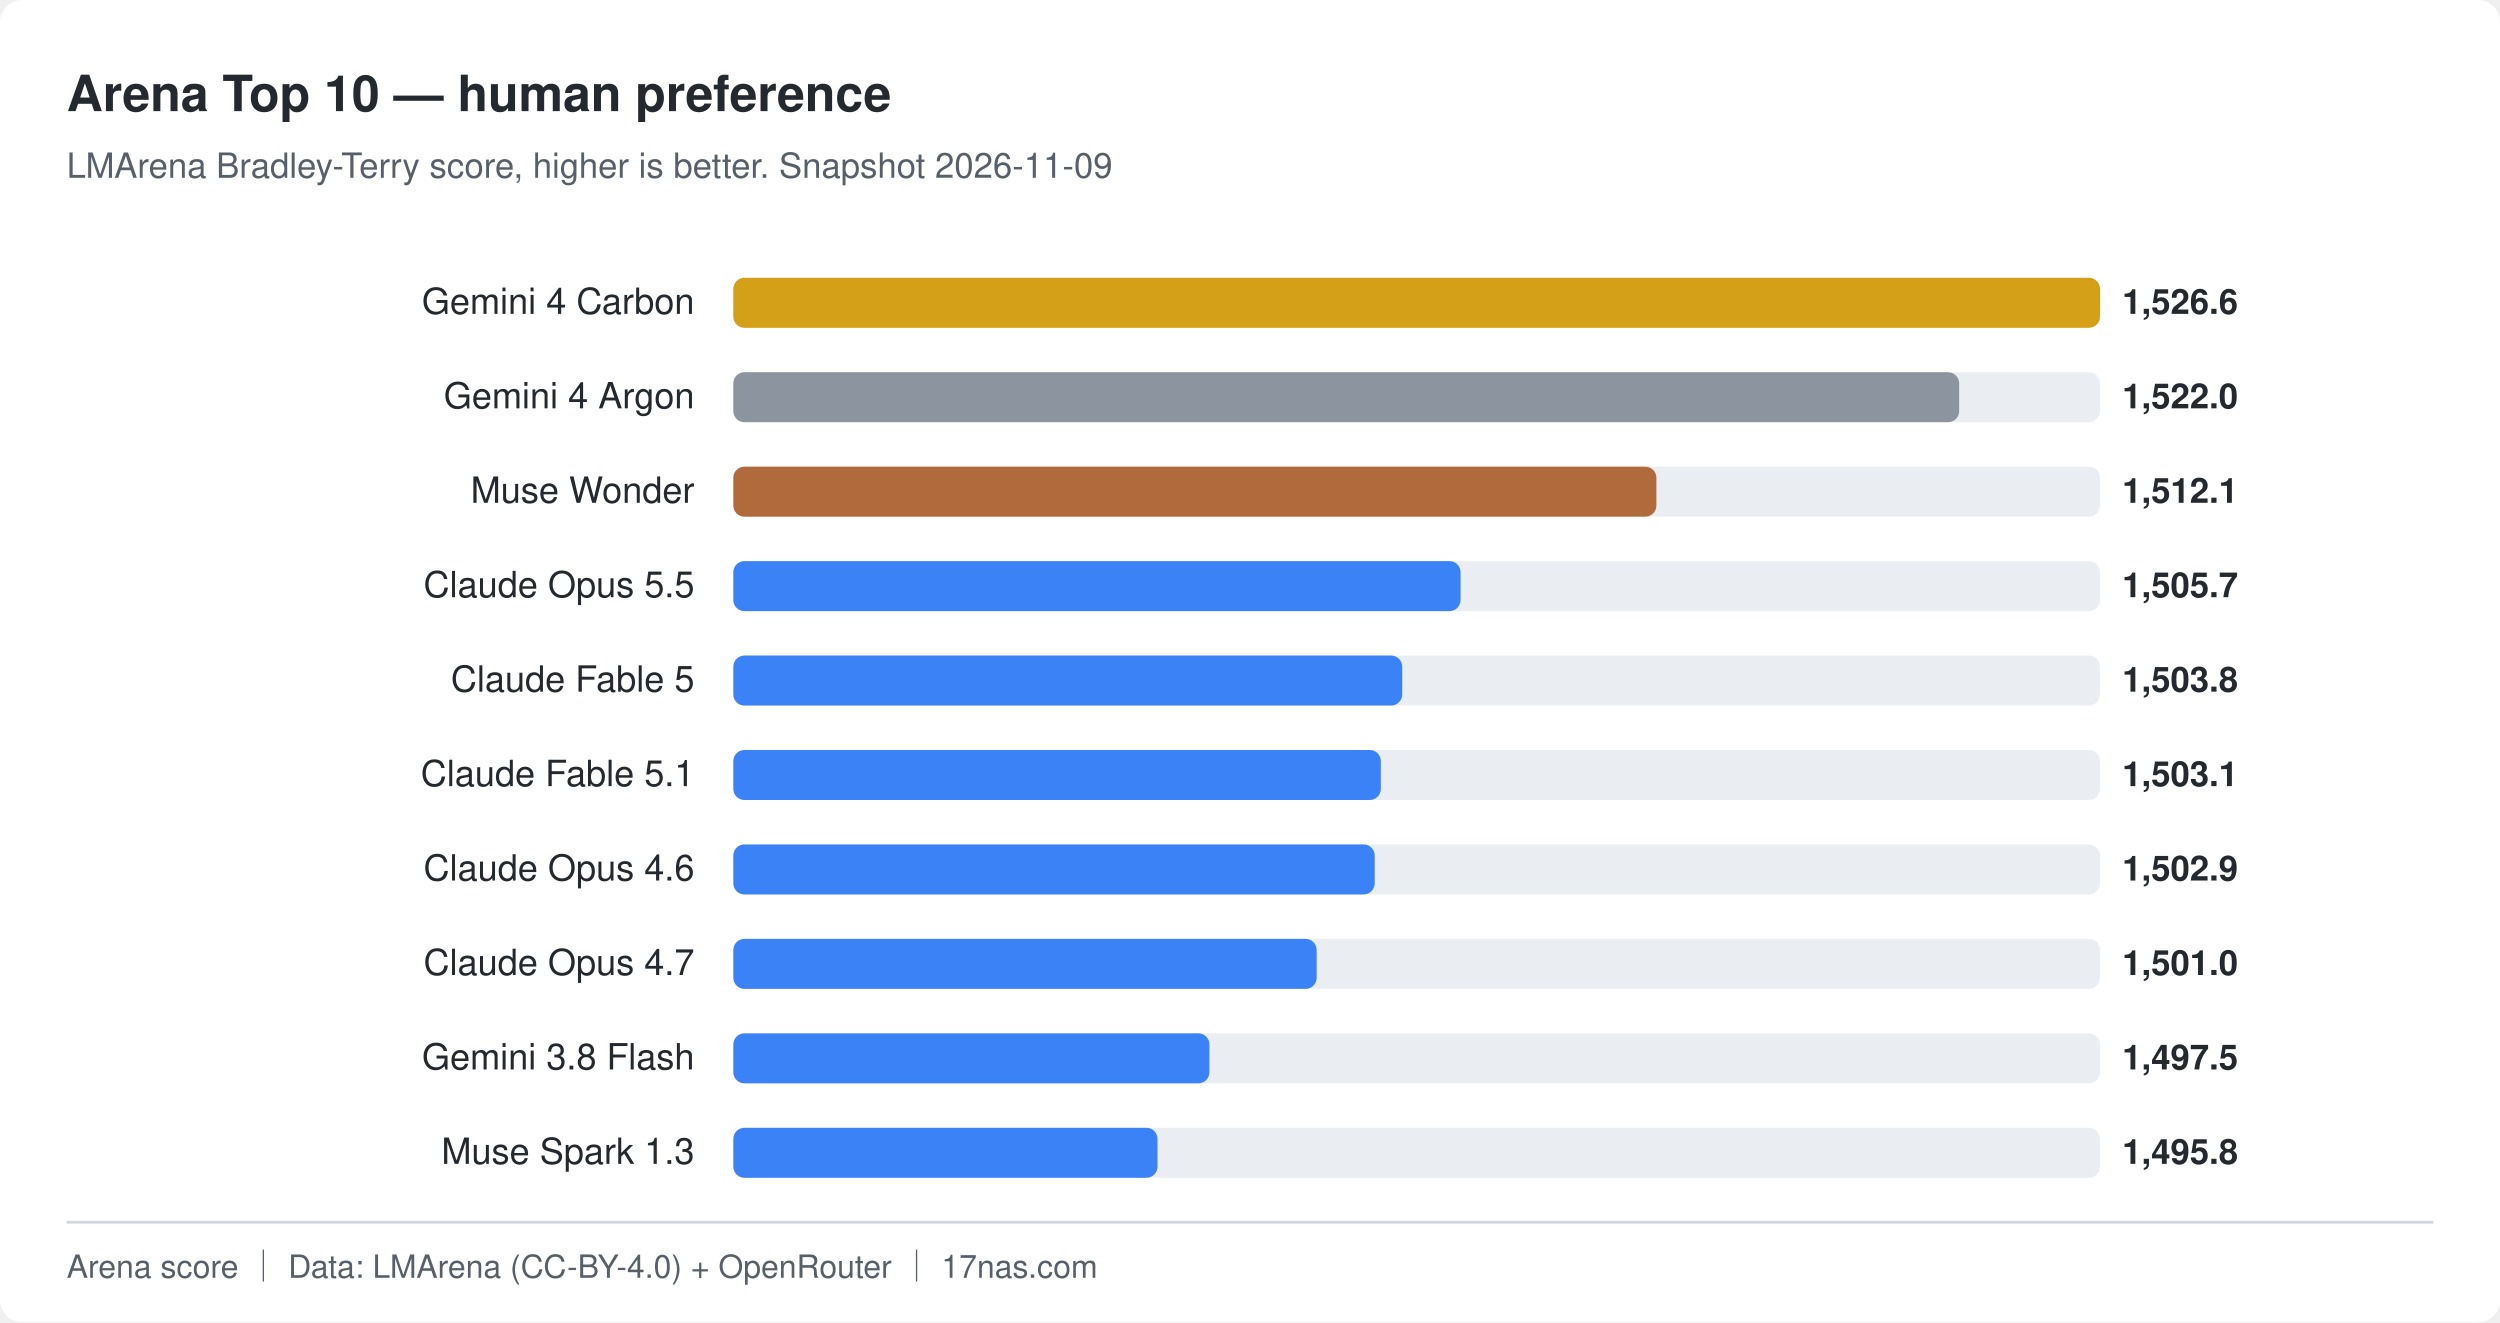
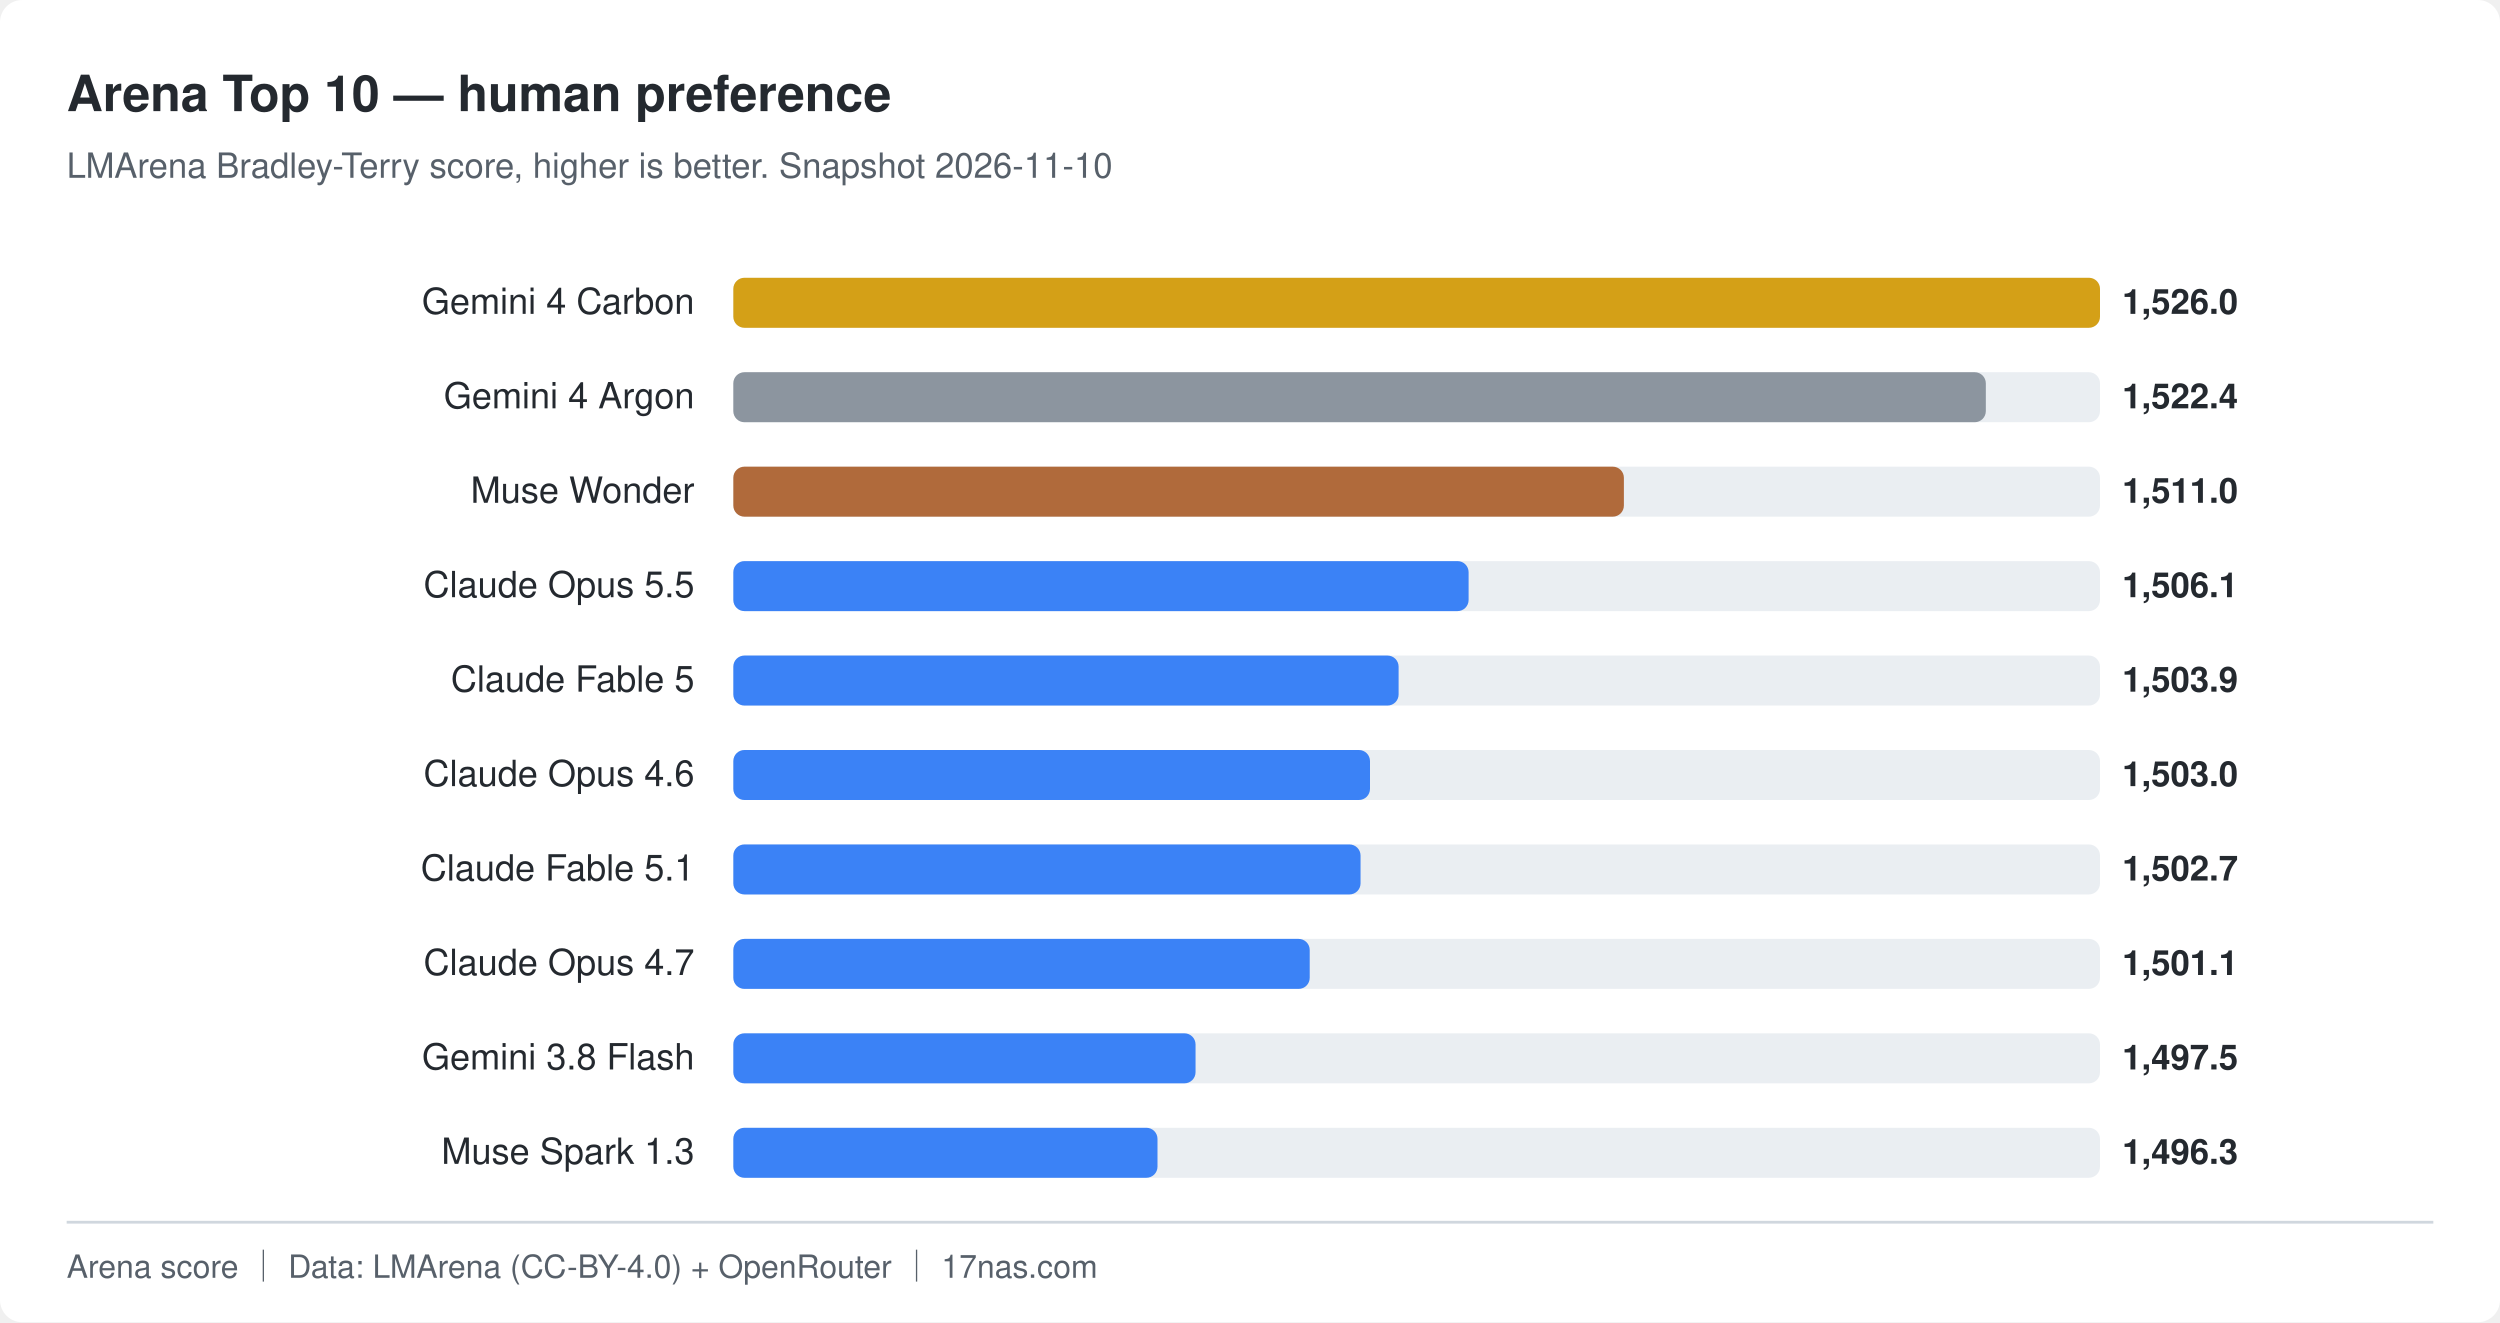
<svg xmlns="http://www.w3.org/2000/svg" width="900" height="476" viewBox="0 0 900 476" role="img" aria-label="Arena Top 10 — human preference">
  <style>
    .bg { fill: #ffffff; }
    .fg { fill: #24292f; }
    .muted { fill: #57606a; }
    .track { fill: #eaeef2; }
    .axis { stroke: #d0d7de; }
    @media (prefers-color-scheme: dark) {
      .bg { fill: #0d1117; }
      .fg { fill: #e6edf3; }
      .muted { fill: #8b949e; }
      .track { fill: #21262d; }
      .axis { stroke: #30363d; }
    }
  </style>
  <rect class="bg" x="0" y="0" width="900" height="476" rx="8" />
  <text class="fg" x="24" y="40" font-family="-apple-system,BlinkMacSystemFont,Segoe UI,Helvetica,Arial,sans-serif" font-size="18" font-weight="600">Arena Top 10 — human preference</text>
-   <text class="muted" x="24" y="64" font-family="-apple-system,BlinkMacSystemFont,Segoe UI,Helvetica,Arial,sans-serif" font-size="12.5">LMArena Bradley-Terry score, higher is better. Snapshot 2026-11-09</text>
+   <text class="muted" x="24" y="64" font-family="-apple-system,BlinkMacSystemFont,Segoe UI,Helvetica,Arial,sans-serif" font-size="12.5">LMArena Bradley-Terry score, higher is better. Snapshot 2026-11-10</text>
  <text class="fg" x="250" y="113" text-anchor="end" font-family="-apple-system,BlinkMacSystemFont,Segoe UI,Helvetica,Arial,sans-serif" font-size="13">Gemini 4 Carbon</text>
  <rect class="track" x="264" y="100" width="492" height="18" rx="4" />
  <rect x="264" y="100" width="492.0" height="18" rx="4" fill="#d4a017" />
-   <text class="fg" x="764" y="113" font-family="-apple-system,BlinkMacSystemFont,Segoe UI,Helvetica,Arial,sans-serif" font-size="12.5" font-weight="600">1,526.6</text>
+   <text class="fg" x="764" y="113" font-family="-apple-system,BlinkMacSystemFont,Segoe UI,Helvetica,Arial,sans-serif" font-size="12.5" font-weight="600">1,526.0</text>
  <text class="fg" x="250" y="147" text-anchor="end" font-family="-apple-system,BlinkMacSystemFont,Segoe UI,Helvetica,Arial,sans-serif" font-size="13">Gemini 4 Argon</text>
  <rect class="track" x="264" y="134" width="492" height="18" rx="4" />
-   <rect x="264" y="134" width="441.3" height="18" rx="4" fill="#8c959f" />
-   <text class="fg" x="764" y="147" font-family="-apple-system,BlinkMacSystemFont,Segoe UI,Helvetica,Arial,sans-serif" font-size="12.5" font-weight="600">1,522.0</text>
+   <rect x="264" y="134" width="450.9" height="18" rx="4" fill="#8c959f" />
+   <text class="fg" x="764" y="147" font-family="-apple-system,BlinkMacSystemFont,Segoe UI,Helvetica,Arial,sans-serif" font-size="12.5" font-weight="600">1,522.4</text>
  <text class="fg" x="250" y="181" text-anchor="end" font-family="-apple-system,BlinkMacSystemFont,Segoe UI,Helvetica,Arial,sans-serif" font-size="13">Muse Wonder</text>
  <rect class="track" x="264" y="168" width="492" height="18" rx="4" />
-   <rect x="264" y="168" width="332.3" height="18" rx="4" fill="#b06a3b" />
-   <text class="fg" x="764" y="181" font-family="-apple-system,BlinkMacSystemFont,Segoe UI,Helvetica,Arial,sans-serif" font-size="12.5" font-weight="600">1,512.1</text>
+   <rect x="264" y="168" width="320.6" height="18" rx="4" fill="#b06a3b" />
+   <text class="fg" x="764" y="181" font-family="-apple-system,BlinkMacSystemFont,Segoe UI,Helvetica,Arial,sans-serif" font-size="12.5" font-weight="600">1,511.0</text>
  <text class="fg" x="250" y="215" text-anchor="end" font-family="-apple-system,BlinkMacSystemFont,Segoe UI,Helvetica,Arial,sans-serif" font-size="13">Claude Opus 5.5</text>
  <rect class="track" x="264" y="202" width="492" height="18" rx="4" />
-   <rect x="264" y="202" width="261.8" height="18" rx="4" fill="#3b82f6" />
-   <text class="fg" x="764" y="215" font-family="-apple-system,BlinkMacSystemFont,Segoe UI,Helvetica,Arial,sans-serif" font-size="12.5" font-weight="600">1,505.7</text>
+   <rect x="264" y="202" width="264.7" height="18" rx="4" fill="#3b82f6" />
+   <text class="fg" x="764" y="215" font-family="-apple-system,BlinkMacSystemFont,Segoe UI,Helvetica,Arial,sans-serif" font-size="12.5" font-weight="600">1,506.1</text>
  <text class="fg" x="250" y="249" text-anchor="end" font-family="-apple-system,BlinkMacSystemFont,Segoe UI,Helvetica,Arial,sans-serif" font-size="13">Claude Fable 5</text>
  <rect class="track" x="264" y="236" width="492" height="18" rx="4" />
-   <rect x="264" y="236" width="240.8" height="18" rx="4" fill="#3b82f6" />
-   <text class="fg" x="764" y="249" font-family="-apple-system,BlinkMacSystemFont,Segoe UI,Helvetica,Arial,sans-serif" font-size="12.5" font-weight="600">1,503.8</text>
-   <text class="fg" x="250" y="283" text-anchor="end" font-family="-apple-system,BlinkMacSystemFont,Segoe UI,Helvetica,Arial,sans-serif" font-size="13">Claude Fable 5.1</text>
+   <rect x="264" y="236" width="239.5" height="18" rx="4" fill="#3b82f6" />
+   <text class="fg" x="764" y="249" font-family="-apple-system,BlinkMacSystemFont,Segoe UI,Helvetica,Arial,sans-serif" font-size="12.5" font-weight="600">1,503.9</text>
+   <text class="fg" x="250" y="283" text-anchor="end" font-family="-apple-system,BlinkMacSystemFont,Segoe UI,Helvetica,Arial,sans-serif" font-size="13">Claude Opus 4.6</text>
  <rect class="track" x="264" y="270" width="492" height="18" rx="4" />
-   <rect x="264" y="270" width="233.1" height="18" rx="4" fill="#3b82f6" />
-   <text class="fg" x="764" y="283" font-family="-apple-system,BlinkMacSystemFont,Segoe UI,Helvetica,Arial,sans-serif" font-size="12.5" font-weight="600">1,503.1</text>
-   <text class="fg" x="250" y="317" text-anchor="end" font-family="-apple-system,BlinkMacSystemFont,Segoe UI,Helvetica,Arial,sans-serif" font-size="13">Claude Opus 4.6</text>
+   <rect x="264" y="270" width="229.2" height="18" rx="4" fill="#3b82f6" />
+   <text class="fg" x="764" y="283" font-family="-apple-system,BlinkMacSystemFont,Segoe UI,Helvetica,Arial,sans-serif" font-size="12.5" font-weight="600">1,503.0</text>
+   <text class="fg" x="250" y="317" text-anchor="end" font-family="-apple-system,BlinkMacSystemFont,Segoe UI,Helvetica,Arial,sans-serif" font-size="13">Claude Fable 5.1</text>
  <rect class="track" x="264" y="304" width="492" height="18" rx="4" />
-   <rect x="264" y="304" width="230.9" height="18" rx="4" fill="#3b82f6" />
-   <text class="fg" x="764" y="317" font-family="-apple-system,BlinkMacSystemFont,Segoe UI,Helvetica,Arial,sans-serif" font-size="12.5" font-weight="600">1,502.9</text>
+   <rect x="264" y="304" width="225.8" height="18" rx="4" fill="#3b82f6" />
+   <text class="fg" x="764" y="317" font-family="-apple-system,BlinkMacSystemFont,Segoe UI,Helvetica,Arial,sans-serif" font-size="12.5" font-weight="600">1,502.7</text>
  <text class="fg" x="250" y="351" text-anchor="end" font-family="-apple-system,BlinkMacSystemFont,Segoe UI,Helvetica,Arial,sans-serif" font-size="13">Claude Opus 4.7</text>
  <rect class="track" x="264" y="338" width="492" height="18" rx="4" />
-   <rect x="264" y="338" width="210.0" height="18" rx="4" fill="#3b82f6" />
-   <text class="fg" x="764" y="351" font-family="-apple-system,BlinkMacSystemFont,Segoe UI,Helvetica,Arial,sans-serif" font-size="12.5" font-weight="600">1,501.0</text>
+   <rect x="264" y="338" width="207.5" height="18" rx="4" fill="#3b82f6" />
+   <text class="fg" x="764" y="351" font-family="-apple-system,BlinkMacSystemFont,Segoe UI,Helvetica,Arial,sans-serif" font-size="12.5" font-weight="600">1,501.1</text>
  <text class="fg" x="250" y="385" text-anchor="end" font-family="-apple-system,BlinkMacSystemFont,Segoe UI,Helvetica,Arial,sans-serif" font-size="13">Gemini 3.8 Flash</text>
  <rect class="track" x="264" y="372" width="492" height="18" rx="4" />
-   <rect x="264" y="372" width="171.4" height="18" rx="4" fill="#3b82f6" />
+   <rect x="264" y="372" width="166.4" height="18" rx="4" fill="#3b82f6" />
  <text class="fg" x="764" y="385" font-family="-apple-system,BlinkMacSystemFont,Segoe UI,Helvetica,Arial,sans-serif" font-size="12.5" font-weight="600">1,497.5</text>
  <text class="fg" x="250" y="419" text-anchor="end" font-family="-apple-system,BlinkMacSystemFont,Segoe UI,Helvetica,Arial,sans-serif" font-size="13">Muse Spark 1.3</text>
  <rect class="track" x="264" y="406" width="492" height="18" rx="4" />
  <rect x="264" y="406" width="152.7" height="18" rx="4" fill="#3b82f6" />
-   <text class="fg" x="764" y="419" font-family="-apple-system,BlinkMacSystemFont,Segoe UI,Helvetica,Arial,sans-serif" font-size="12.5" font-weight="600">1,495.8</text>
+   <text class="fg" x="764" y="419" font-family="-apple-system,BlinkMacSystemFont,Segoe UI,Helvetica,Arial,sans-serif" font-size="12.5" font-weight="600">1,496.3</text>
  <line class="axis" x1="24" y1="440" x2="876" y2="440" stroke-width="1" />
  <text class="muted" x="24" y="460" font-family="-apple-system,BlinkMacSystemFont,Segoe UI,Helvetica,Arial,sans-serif" font-size="11.5">Arena score ｜ Data: LMArena (CC-BY-4.0) + OpenRouter ｜ 17nas.com</text>
</svg>
